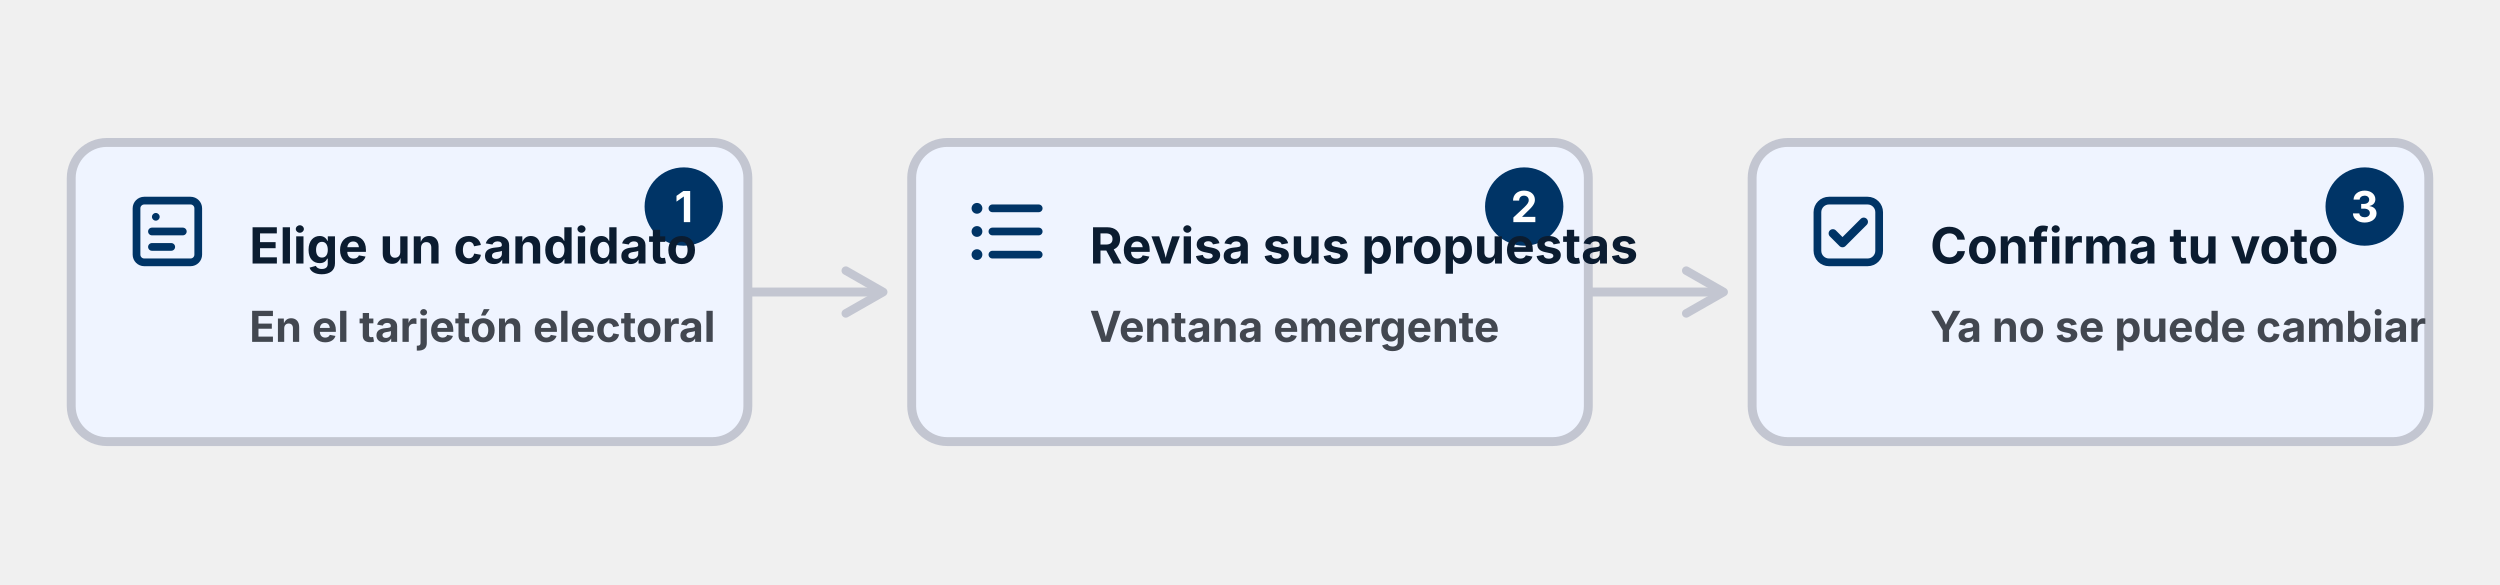
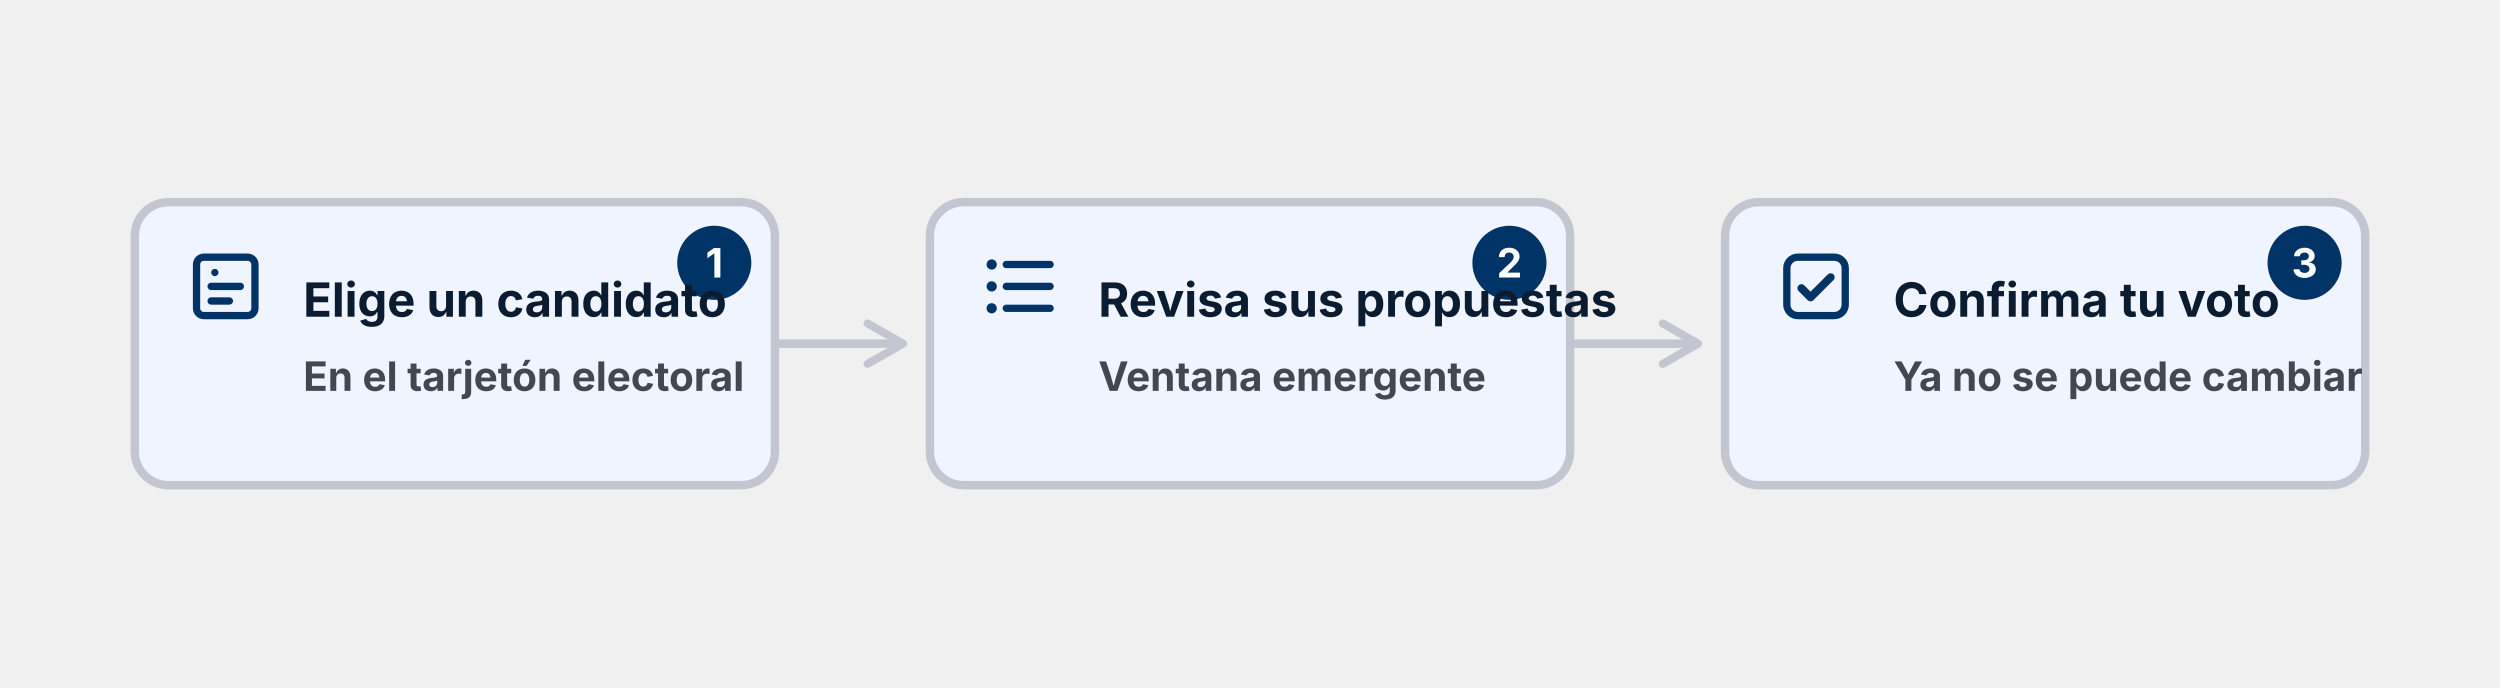
- <svg xmlns="http://www.w3.org/2000/svg" viewBox="0 0 702 164" role="img" aria-label="Diagrama de 3 pasos para votar: Paso 1, Elige un candidato en el tarjetón electoral; Paso 2, Revisa sus propuestas en la ventana emergente; Paso 3, Confirma tu voto, ya no se puede cambiar.">
+ <svg xmlns="http://www.w3.org/2000/svg" viewBox="-20 -20 742 204" role="img" overflow="visible" aria-label="Diagrama de 3 pasos para votar: Paso 1, Elige un candidato en el tarjetón electoral; Paso 2, Revisa sus propuestas en la ventana emergente; Paso 3, Confirma tu voto, ya no se puede cambiar.">
  <defs>
    <marker id="arrowhead" viewBox="0 0 10 10" refX="8" refY="5" markerWidth="6" markerHeight="6" orient="auto-start-reverse">
      <path d="M1 1L8 5L1 9" fill="none" stroke="#c3c6d1" stroke-width="1.6" stroke-linecap="round" stroke-linejoin="round" />
    </marker>
  </defs>
  <path d="M210 82.0 L248 82.0" stroke="#c3c6d1" stroke-width="2.5" marker-end="url(#arrowhead)" />
  <path d="M446 82.0 L484 82.0" stroke="#c3c6d1" stroke-width="2.5" marker-end="url(#arrowhead)" />
  <g>
    <rect x="20" y="40" width="190" height="84" rx="10" fill="#eff4ff" stroke="#c3c6d1" stroke-width="2.5" />
    <circle cx="192" cy="58" r="11" fill="#003466" />
    <text x="192" y="58" text-anchor="middle" dominant-baseline="central" font-family="Inter, -apple-system, Segoe UI, sans-serif" font-size="12" font-weight="700" fill="#ffffff">1</text>
    <g transform="translate(34,52) scale(1.083333)">
      <rect x="4" y="4" width="16" height="16" rx="2" fill="none" stroke="#003466" stroke-width="2" />
      <path d="M8 12h8M8 16h5" stroke="#003466" stroke-width="2" stroke-linecap="round" />
      <circle cx="9" cy="8.2" r="1" fill="#003466" />
    </g>
    <text x="70" y="74" font-family="Inter, -apple-system, Segoe UI, sans-serif" font-size="14" font-weight="bold" fill="#0b1c30">Elige un candidato</text>
    <text x="70" y="96" font-family="Inter, -apple-system, Segoe UI, sans-serif" font-size="12" font-weight="bold" fill="#424750">En el tarjetón electoral</text>
  </g>
  <g>
    <rect x="256" y="40" width="190" height="84" rx="10" fill="#eff4ff" stroke="#c3c6d1" stroke-width="2.5" />
    <circle cx="428" cy="58" r="11" fill="#003466" />
    <text x="428" y="58" text-anchor="middle" dominant-baseline="central" font-family="Inter, -apple-system, Segoe UI, sans-serif" font-size="12" font-weight="700" fill="#ffffff">2</text>
    <g transform="translate(270,52) scale(1.083333)">
      <path d="M8 6h12M8 12h12M8 18h12" stroke="#003466" stroke-width="2" stroke-linecap="round" />
      <circle cx="4" cy="6" r="1.4" fill="#003466" />
      <circle cx="4" cy="12" r="1.4" fill="#003466" />
      <circle cx="4" cy="18" r="1.4" fill="#003466" />
    </g>
    <text x="306" y="74" font-family="Inter, -apple-system, Segoe UI, sans-serif" font-size="14" font-weight="bold" fill="#0b1c30">Revisa sus propuestas</text>
    <text x="306" y="96" font-family="Inter, -apple-system, Segoe UI, sans-serif" font-size="12" font-weight="bold" fill="#424750">Ventana emergente</text>
  </g>
  <g>
    <rect x="492" y="40" width="190" height="84" rx="10" fill="#eff4ff" stroke="#c3c6d1" stroke-width="2.5" />
    <circle cx="664" cy="58" r="11" fill="#003466" />
    <text x="664" y="58" text-anchor="middle" dominant-baseline="central" font-family="Inter, -apple-system, Segoe UI, sans-serif" font-size="12" font-weight="700" fill="#ffffff">3</text>
    <g transform="translate(506,52) scale(1.083333)">
      <rect x="4" y="4" width="16" height="16" rx="3" fill="none" stroke="#003466" stroke-width="2" />
      <path d="M8 12.5l2.5 2.5L16 9.5" fill="none" stroke="#003466" stroke-width="2.2" stroke-linecap="round" stroke-linejoin="round" />
    </g>
    <text x="542" y="74" font-family="Inter, -apple-system, Segoe UI, sans-serif" font-size="14" font-weight="bold" fill="#0b1c30">Confirma tu voto</text>
    <text x="542" y="96" font-family="Inter, -apple-system, Segoe UI, sans-serif" font-size="12" font-weight="bold" fill="#424750">Ya no se puede cambiar</text>
  </g>
</svg>
